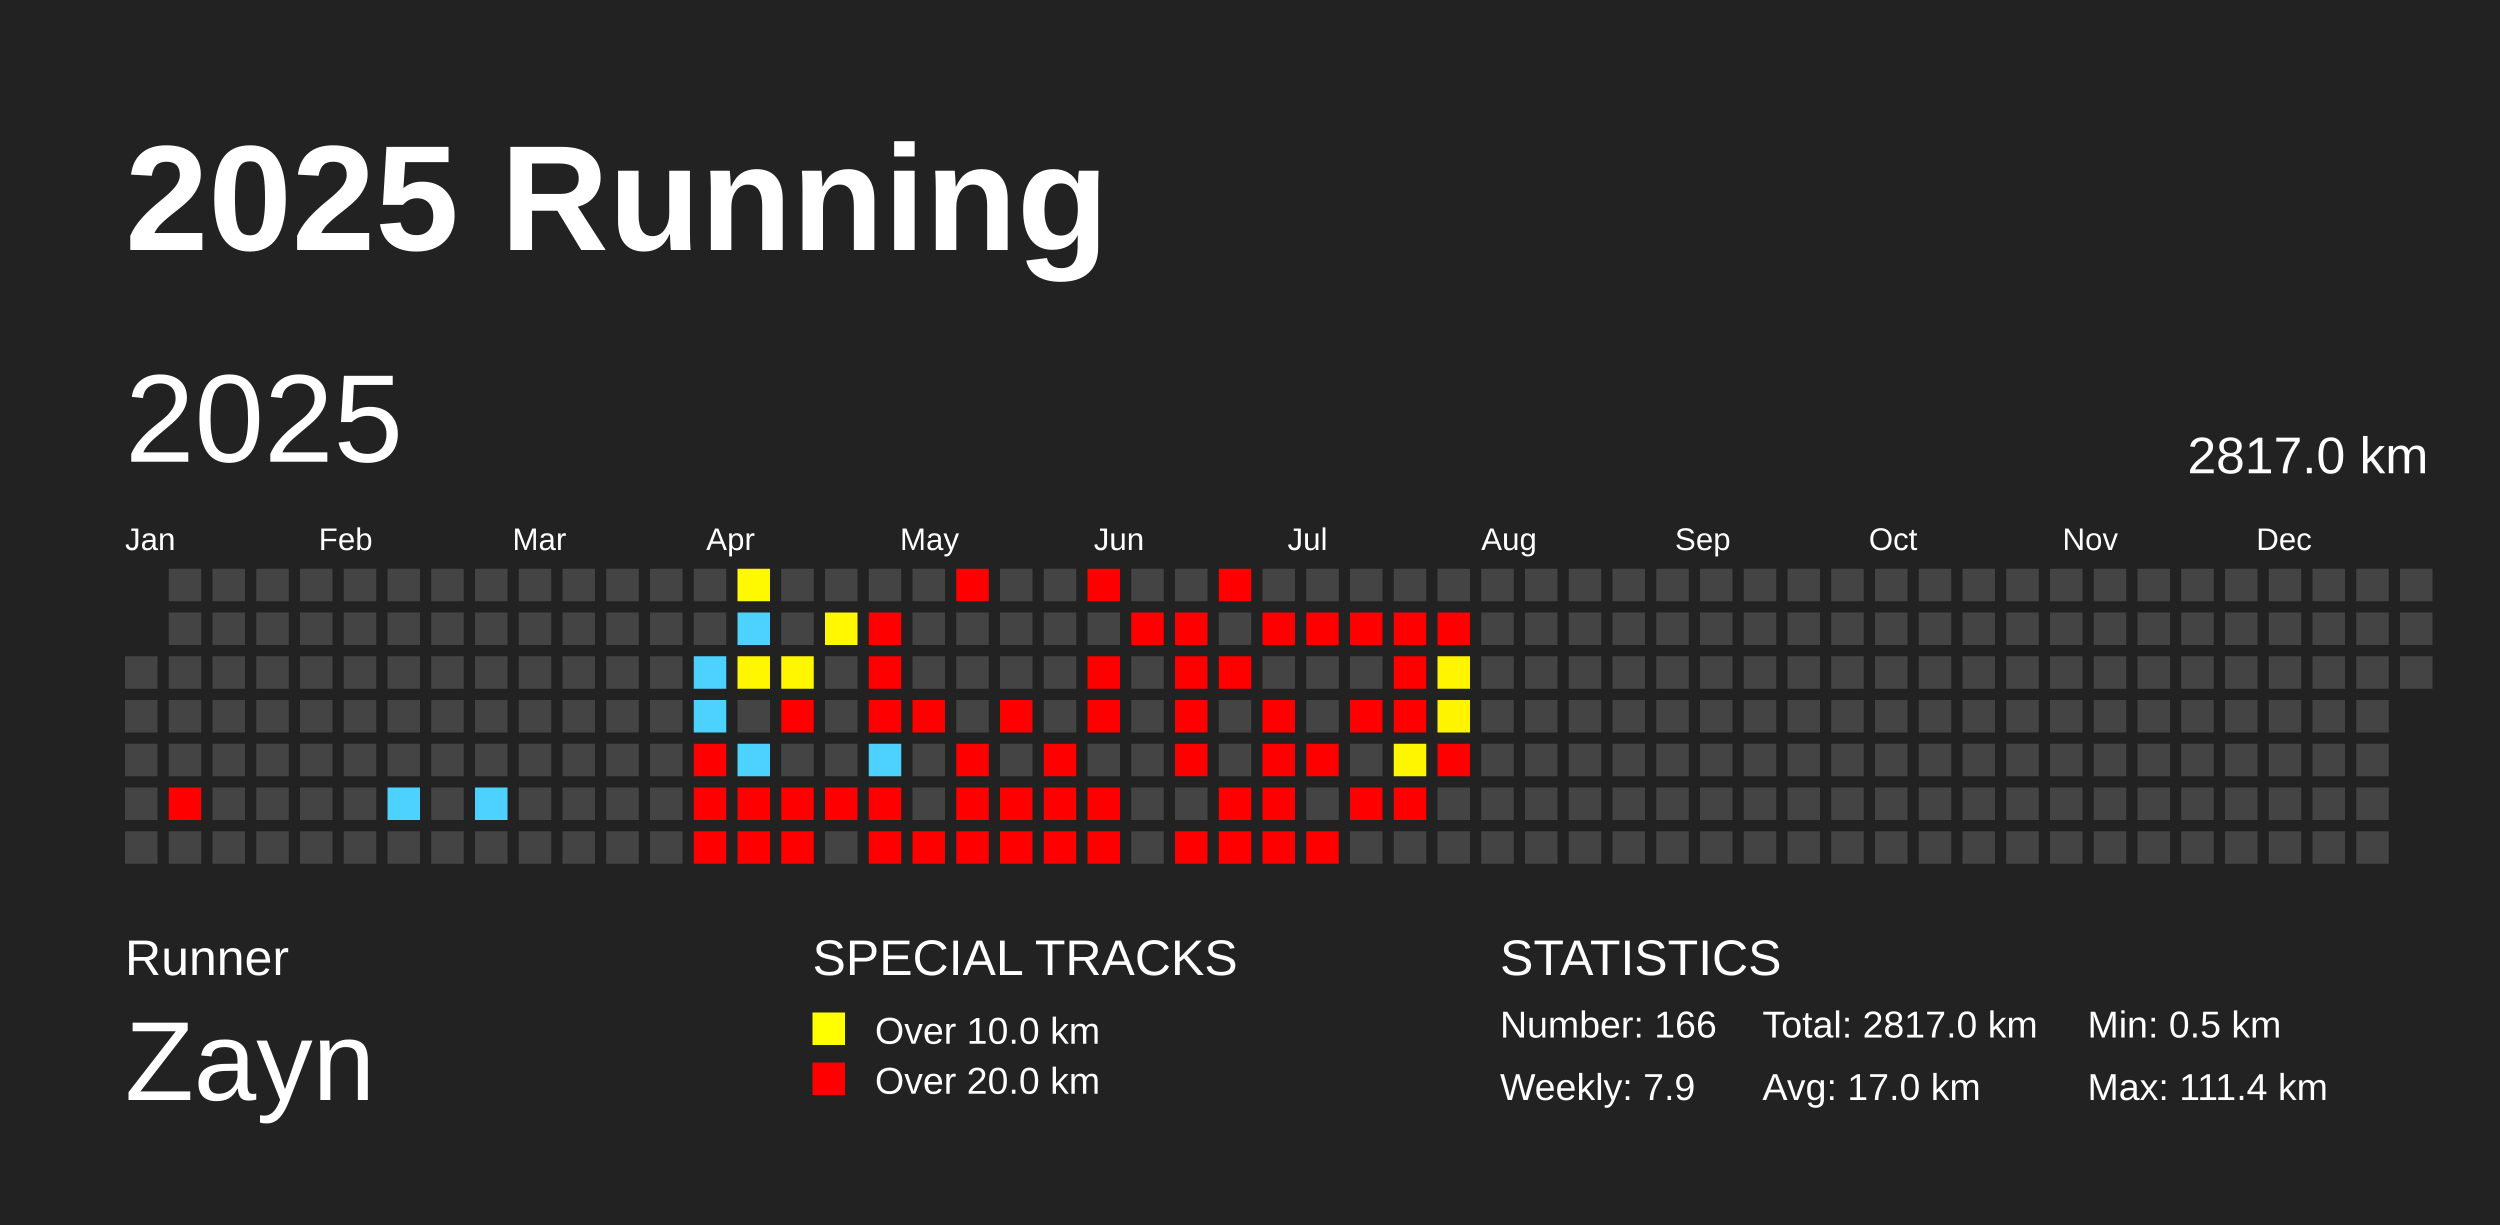
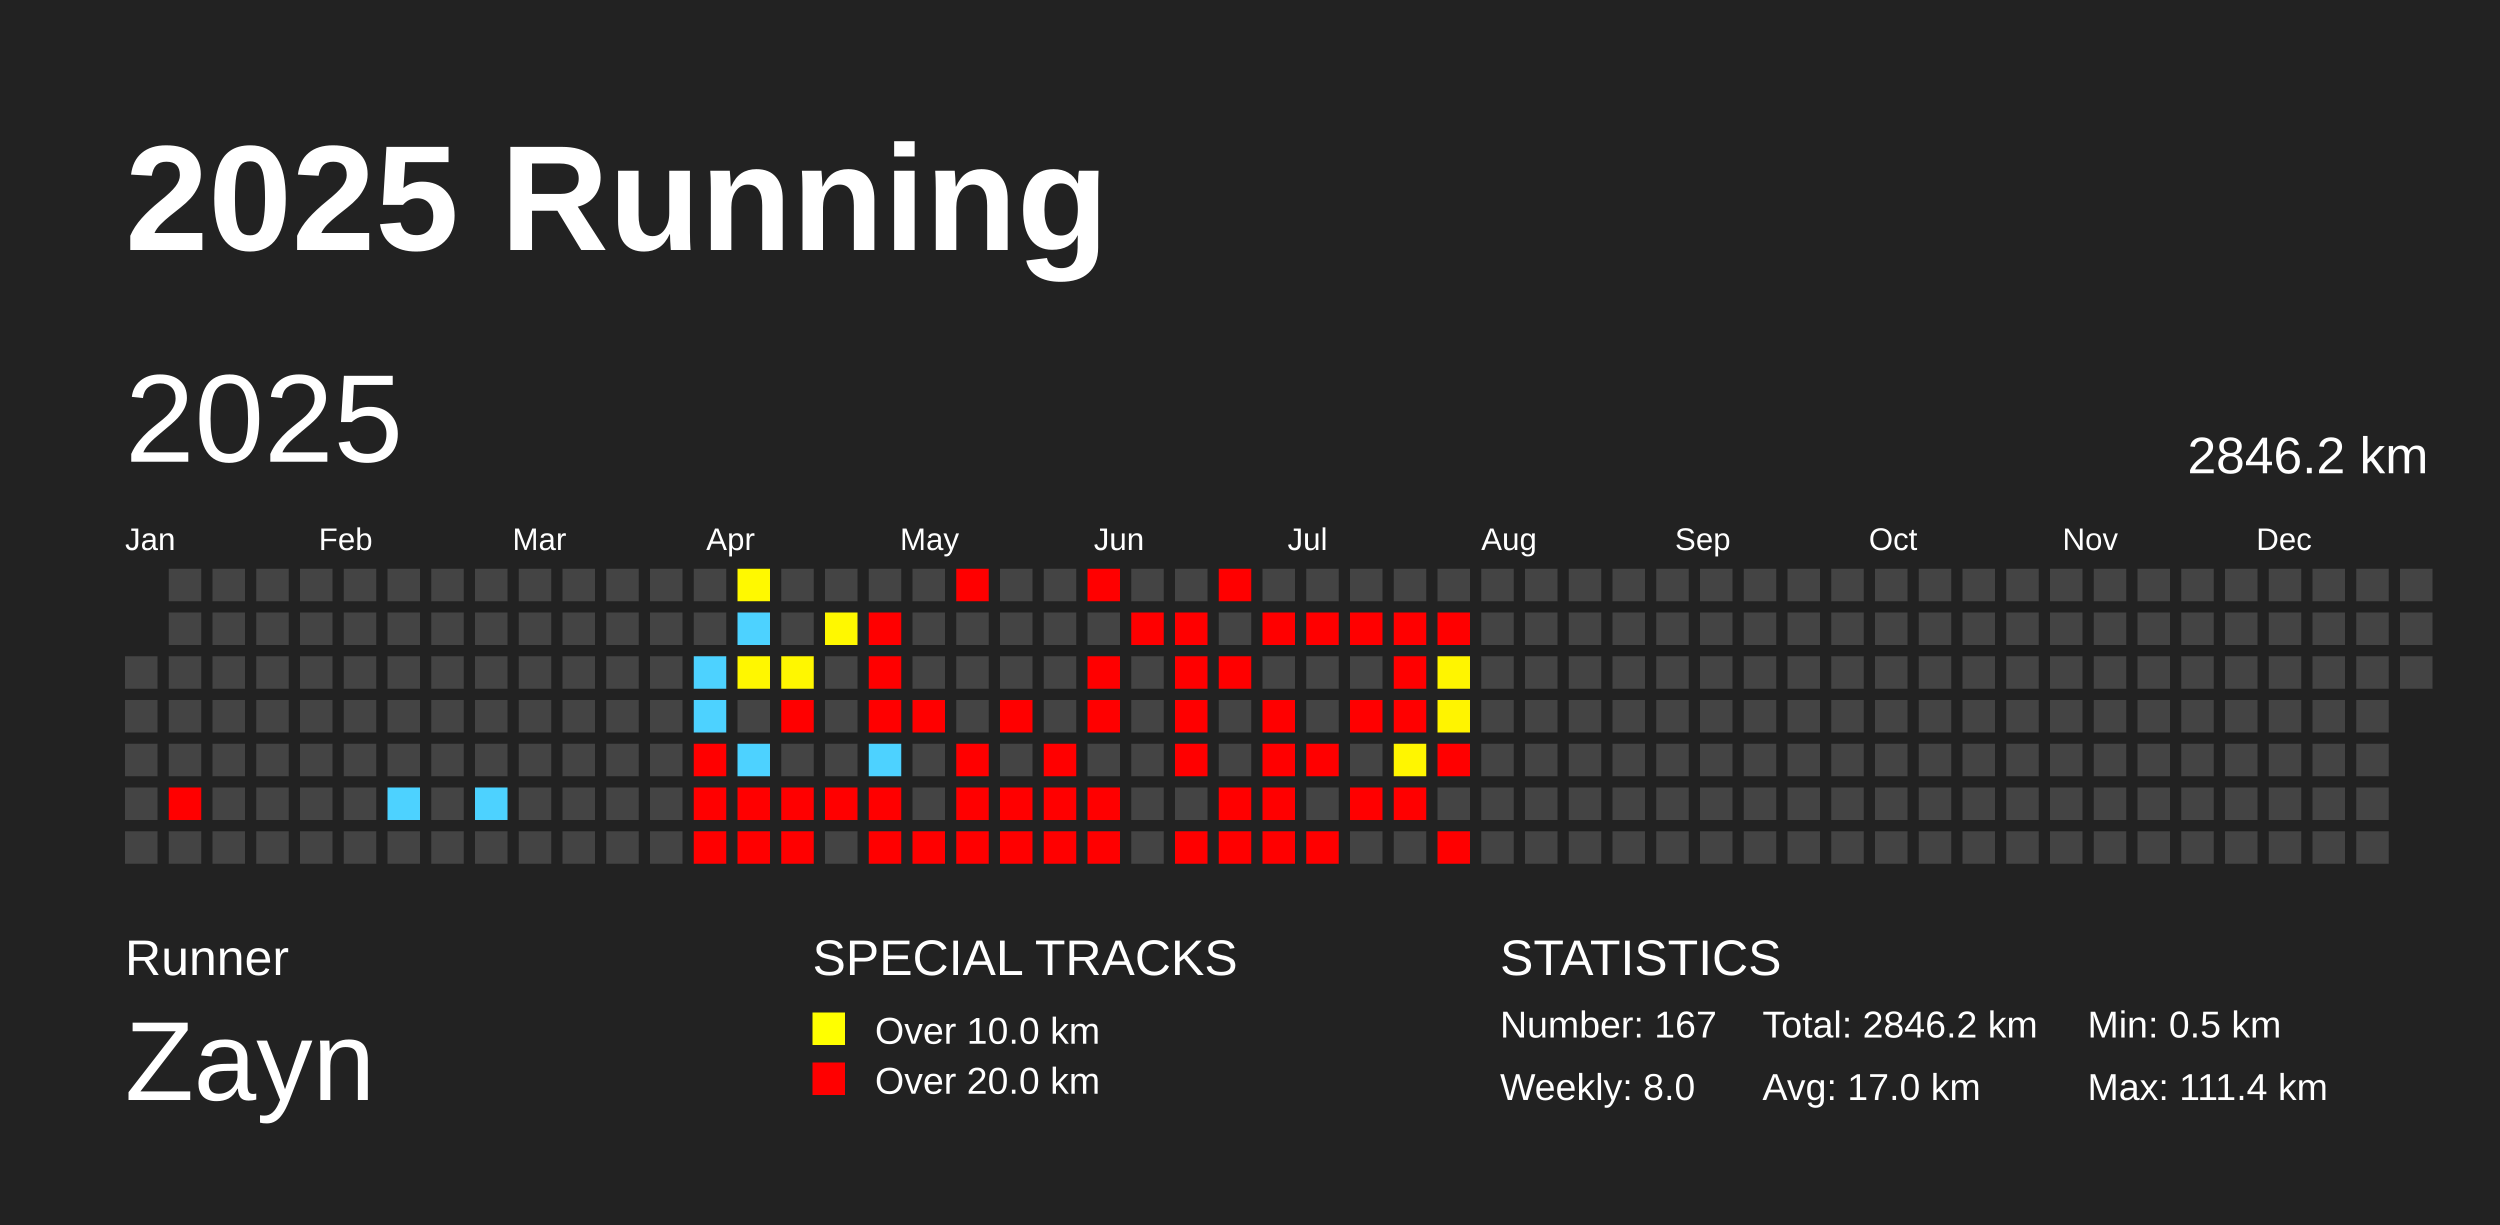
<svg xmlns="http://www.w3.org/2000/svg" baseProfile="full" height="98mm" version="1.1" viewBox="0,0,200,98" width="200mm">
  <defs />
  <rect fill="#222222" height="98" width="200" x="0" y="0" />
  <text fill="#FFFFFF" style="font-size:12px; font-family:Arial; font-weight:bold;" x="10" y="20">2025 Running</text>
  <text fill="#FFFFFF" style="font-size:4px; font-family:Arial" x="10" y="78">Runner</text>
  <text fill="#FFFFFF" style="font-size:9px; font-family:Arial" x="10" y="88">Zayn</text>
  <text fill="#FFFFFF" style="font-size:4px; font-family:Arial" x="65" y="78">SPECIAL TRACKS</text>
  <rect fill="yellow" height="2.6" width="2.6" x="65" y="81" />
  <text fill="#FFFFFF" style="font-size:3px; font-family:Arial" x="70" y="83.5">Over 10.0 km</text>
  <rect fill="red" height="2.6" width="2.6" x="65" y="85" />
  <text fill="#FFFFFF" style="font-size:3px; font-family:Arial" x="70" y="87.5">Over 20.0 km</text>
  <text fill="#FFFFFF" style="font-size:4px; font-family:Arial" x="120" y="78">STATISTICS</text>
-   <text fill="#FFFFFF" style="font-size:3px; font-family:Arial" x="120" y="83">Number: 166</text>
-   <text fill="#FFFFFF" style="font-size:3px; font-family:Arial" x="120" y="88">Weekly: 7.9</text>
-   <text fill="#FFFFFF" style="font-size:3px; font-family:Arial" x="141" y="83">Total: 2817.0 km</text>
+   <text fill="#FFFFFF" style="font-size:3px; font-family:Arial" x="120" y="83">Number: 167</text>
+   <text fill="#FFFFFF" style="font-size:3px; font-family:Arial" x="120" y="88">Weekly: 8.0</text>
+   <text fill="#FFFFFF" style="font-size:3px; font-family:Arial" x="141" y="83">Total: 2846.2 km</text>
  <text fill="#FFFFFF" style="font-size:3px; font-family:Arial" x="141" y="88">Avg: 17.0 km</text>
  <text fill="#FFFFFF" style="font-size:3px; font-family:Arial" x="167" y="83">Min: 0.5 km</text>
  <text fill="#FFFFFF" style="font-size:3px; font-family:Arial" x="167" y="88">Max: 111.4 km</text>
  <text dominant-baseline="hanging" fill="#FFFFFF" style="font-size:10.0px; font-family:Arial;" x="10" y="30">2025</text>
-   <text dominant-baseline="hanging" fill="#FFFFFF" style="font-size:4.125px; font-family:Arial;" x="175" y="35">2817.0 km</text>
+   <text dominant-baseline="hanging" fill="#FFFFFF" style="font-size:4.125px; font-family:Arial;" x="175" y="35">2846.2 km</text>
  <text fill="#FFFFFF" style="font-size:2.5px; font-family:Arial" x="10.0" y="44">Jan</text>
  <text fill="#FFFFFF" style="font-size:2.5px; font-family:Arial" x="25.5" y="44">Feb</text>
  <text fill="#FFFFFF" style="font-size:2.5px; font-family:Arial" x="41.0" y="44">Mar</text>
  <text fill="#FFFFFF" style="font-size:2.5px; font-family:Arial" x="56.5" y="44">Apr</text>
  <text fill="#FFFFFF" style="font-size:2.5px; font-family:Arial" x="72.0" y="44">May</text>
  <text fill="#FFFFFF" style="font-size:2.5px; font-family:Arial" x="87.5" y="44">Jun</text>
  <text fill="#FFFFFF" style="font-size:2.5px; font-family:Arial" x="103.0" y="44">Jul</text>
  <text fill="#FFFFFF" style="font-size:2.5px; font-family:Arial" x="118.5" y="44">Aug</text>
  <text fill="#FFFFFF" style="font-size:2.5px; font-family:Arial" x="134.0" y="44">Sep</text>
  <text fill="#FFFFFF" style="font-size:2.5px; font-family:Arial" x="149.5" y="44">Oct</text>
  <text fill="#FFFFFF" style="font-size:2.5px; font-family:Arial" x="165.0" y="44">Nov</text>
  <text fill="#FFFFFF" style="font-size:2.5px; font-family:Arial" x="180.5" y="44">Dec</text>
  <rect fill="#444444" height="2.6" width="2.6" x="10.0" y="52.5" />
  <rect fill="#444444" height="2.6" width="2.6" x="10.0" y="56.0" />
  <rect fill="#444444" height="2.6" width="2.6" x="10.0" y="59.5" />
  <rect fill="#444444" height="2.6" width="2.6" x="10.0" y="63.0" />
  <rect fill="#444444" height="2.6" width="2.6" x="10.0" y="66.5" />
  <rect fill="#444444" height="2.6" width="2.6" x="13.5" y="45.5" />
  <rect fill="#444444" height="2.6" width="2.6" x="13.5" y="49.0" />
  <rect fill="#444444" height="2.6" width="2.6" x="13.5" y="52.5" />
  <rect fill="#444444" height="2.6" width="2.6" x="13.5" y="56.0" />
  <rect fill="#444444" height="2.6" width="2.6" x="13.5" y="59.5" />
  <rect fill="red" height="2.6" width="2.6" x="13.5" y="63.0" />
  <rect fill="#444444" height="2.6" width="2.6" x="13.5" y="66.5" />
  <rect fill="#444444" height="2.6" width="2.6" x="17.0" y="45.5" />
  <rect fill="#444444" height="2.6" width="2.6" x="17.0" y="49.0" />
  <rect fill="#444444" height="2.6" width="2.6" x="17.0" y="52.5" />
  <rect fill="#444444" height="2.6" width="2.6" x="17.0" y="56.0" />
  <rect fill="#444444" height="2.6" width="2.6" x="17.0" y="59.5" />
  <rect fill="#444444" height="2.6" width="2.6" x="17.0" y="63.0" />
  <rect fill="#444444" height="2.6" width="2.6" x="17.0" y="66.5" />
  <rect fill="#444444" height="2.6" width="2.6" x="20.5" y="45.5" />
  <rect fill="#444444" height="2.6" width="2.6" x="20.5" y="49.0" />
  <rect fill="#444444" height="2.6" width="2.6" x="20.5" y="52.5" />
  <rect fill="#444444" height="2.6" width="2.6" x="20.5" y="56.0" />
  <rect fill="#444444" height="2.6" width="2.6" x="20.5" y="59.5" />
  <rect fill="#444444" height="2.6" width="2.6" x="20.5" y="63.0" />
  <rect fill="#444444" height="2.6" width="2.6" x="20.5" y="66.5" />
  <rect fill="#444444" height="2.6" width="2.6" x="24.0" y="45.5" />
  <rect fill="#444444" height="2.6" width="2.6" x="24.0" y="49.0" />
  <rect fill="#444444" height="2.6" width="2.6" x="24.0" y="52.5" />
  <rect fill="#444444" height="2.6" width="2.6" x="24.0" y="56.0" />
  <rect fill="#444444" height="2.6" width="2.6" x="24.0" y="59.5" />
  <rect fill="#444444" height="2.6" width="2.6" x="24.0" y="63.0" />
  <rect fill="#444444" height="2.6" width="2.6" x="24.0" y="66.5" />
  <rect fill="#444444" height="2.6" width="2.6" x="27.5" y="45.5" />
  <rect fill="#444444" height="2.6" width="2.6" x="27.5" y="49.0" />
  <rect fill="#444444" height="2.6" width="2.6" x="27.5" y="52.5" />
  <rect fill="#444444" height="2.6" width="2.6" x="27.5" y="56.0" />
  <rect fill="#444444" height="2.6" width="2.6" x="27.5" y="59.5" />
  <rect fill="#444444" height="2.6" width="2.6" x="27.5" y="63.0" />
  <rect fill="#444444" height="2.6" width="2.6" x="27.5" y="66.5" />
  <rect fill="#444444" height="2.6" width="2.6" x="31.0" y="45.5" />
  <rect fill="#444444" height="2.6" width="2.6" x="31.0" y="49.0" />
  <rect fill="#444444" height="2.6" width="2.6" x="31.0" y="52.5" />
  <rect fill="#444444" height="2.6" width="2.6" x="31.0" y="56.0" />
  <rect fill="#444444" height="2.6" width="2.6" x="31.0" y="59.5" />
  <rect fill="#4dd2ff" height="2.6" width="2.6" x="31.0" y="63.0" />
  <rect fill="#444444" height="2.6" width="2.6" x="31.0" y="66.5" />
  <rect fill="#444444" height="2.6" width="2.6" x="34.5" y="45.5" />
  <rect fill="#444444" height="2.6" width="2.6" x="34.5" y="49.0" />
  <rect fill="#444444" height="2.6" width="2.6" x="34.5" y="52.5" />
  <rect fill="#444444" height="2.6" width="2.6" x="34.5" y="56.0" />
  <rect fill="#444444" height="2.6" width="2.6" x="34.5" y="59.5" />
  <rect fill="#444444" height="2.6" width="2.6" x="34.5" y="63.0" />
  <rect fill="#444444" height="2.6" width="2.6" x="34.5" y="66.5" />
  <rect fill="#444444" height="2.6" width="2.6" x="38.0" y="45.5" />
  <rect fill="#444444" height="2.6" width="2.6" x="38.0" y="49.0" />
  <rect fill="#444444" height="2.6" width="2.6" x="38.0" y="52.5" />
  <rect fill="#444444" height="2.6" width="2.6" x="38.0" y="56.0" />
  <rect fill="#444444" height="2.6" width="2.6" x="38.0" y="59.5" />
  <rect fill="#4dd2ff" height="2.6" width="2.6" x="38.0" y="63.0" />
  <rect fill="#444444" height="2.6" width="2.6" x="38.0" y="66.5" />
  <rect fill="#444444" height="2.6" width="2.6" x="41.5" y="45.5" />
  <rect fill="#444444" height="2.6" width="2.6" x="41.5" y="49.0" />
  <rect fill="#444444" height="2.6" width="2.6" x="41.5" y="52.5" />
  <rect fill="#444444" height="2.6" width="2.6" x="41.5" y="56.0" />
  <rect fill="#444444" height="2.6" width="2.6" x="41.5" y="59.5" />
  <rect fill="#444444" height="2.6" width="2.6" x="41.5" y="63.0" />
  <rect fill="#444444" height="2.6" width="2.6" x="41.5" y="66.5" />
  <rect fill="#444444" height="2.6" width="2.6" x="45.0" y="45.5" />
  <rect fill="#444444" height="2.6" width="2.6" x="45.0" y="49.0" />
  <rect fill="#444444" height="2.6" width="2.6" x="45.0" y="52.5" />
  <rect fill="#444444" height="2.6" width="2.6" x="45.0" y="56.0" />
  <rect fill="#444444" height="2.6" width="2.6" x="45.0" y="59.5" />
  <rect fill="#444444" height="2.6" width="2.6" x="45.0" y="63.0" />
  <rect fill="#444444" height="2.6" width="2.6" x="45.0" y="66.5" />
  <rect fill="#444444" height="2.6" width="2.6" x="48.5" y="45.5" />
  <rect fill="#444444" height="2.6" width="2.6" x="48.5" y="49.0" />
  <rect fill="#444444" height="2.6" width="2.6" x="48.5" y="52.5" />
  <rect fill="#444444" height="2.6" width="2.6" x="48.5" y="56.0" />
  <rect fill="#444444" height="2.6" width="2.6" x="48.5" y="59.5" />
  <rect fill="#444444" height="2.6" width="2.6" x="48.5" y="63.0" />
  <rect fill="#444444" height="2.6" width="2.6" x="48.5" y="66.5" />
  <rect fill="#444444" height="2.6" width="2.6" x="52.0" y="45.5" />
  <rect fill="#444444" height="2.6" width="2.6" x="52.0" y="49.0" />
  <rect fill="#444444" height="2.6" width="2.6" x="52.0" y="52.5" />
  <rect fill="#444444" height="2.6" width="2.6" x="52.0" y="56.0" />
  <rect fill="#444444" height="2.6" width="2.6" x="52.0" y="59.5" />
  <rect fill="#444444" height="2.6" width="2.6" x="52.0" y="63.0" />
  <rect fill="#444444" height="2.6" width="2.6" x="52.0" y="66.5" />
  <rect fill="#444444" height="2.6" width="2.6" x="55.5" y="45.5" />
  <rect fill="#444444" height="2.6" width="2.6" x="55.5" y="49.0" />
  <rect fill="#4dd2ff" height="2.6" width="2.6" x="55.5" y="52.5" />
  <rect fill="#4dd2ff" height="2.6" width="2.6" x="55.5" y="56.0" />
  <rect fill="red" height="2.6" width="2.6" x="55.5" y="59.5" />
  <rect fill="red" height="2.6" width="2.6" x="55.5" y="63.0" />
  <rect fill="red" height="2.6" width="2.6" x="55.5" y="66.5" />
  <rect fill="#fff900" height="2.6" width="2.6" x="59.0" y="45.5" />
  <rect fill="#4dd2ff" height="2.6" width="2.6" x="59.0" y="49.0" />
  <rect fill="#fff700" height="2.6" width="2.6" x="59.0" y="52.5" />
  <rect fill="#444444" height="2.6" width="2.6" x="59.0" y="56.0" />
  <rect fill="#4dd2ff" height="2.6" width="2.6" x="59.0" y="59.5" />
  <rect fill="red" height="2.6" width="2.6" x="59.0" y="63.0" />
  <rect fill="red" height="2.6" width="2.6" x="59.0" y="66.5" />
  <rect fill="#444444" height="2.6" width="2.6" x="62.5" y="45.5" />
  <rect fill="#444444" height="2.6" width="2.6" x="62.5" y="49.0" />
  <rect fill="#fff700" height="2.6" width="2.6" x="62.5" y="52.5" />
  <rect fill="red" height="2.6" width="2.6" x="62.5" y="56.0" />
  <rect fill="#444444" height="2.6" width="2.6" x="62.5" y="59.5" />
  <rect fill="red" height="2.6" width="2.6" x="62.5" y="63.0" />
  <rect fill="red" height="2.6" width="2.6" x="62.5" y="66.5" />
  <rect fill="#444444" height="2.6" width="2.6" x="66.0" y="45.5" />
  <rect fill="#fff800" height="2.6" width="2.6" x="66.0" y="49.0" />
  <rect fill="#444444" height="2.6" width="2.6" x="66.0" y="52.5" />
  <rect fill="#444444" height="2.6" width="2.6" x="66.0" y="56.0" />
  <rect fill="#444444" height="2.6" width="2.6" x="66.0" y="59.5" />
  <rect fill="red" height="2.6" width="2.6" x="66.0" y="63.0" />
  <rect fill="#444444" height="2.6" width="2.6" x="66.0" y="66.5" />
  <rect fill="#444444" height="2.6" width="2.6" x="69.5" y="45.5" />
  <rect fill="red" height="2.6" width="2.6" x="69.5" y="49.0" />
  <rect fill="red" height="2.6" width="2.6" x="69.5" y="52.5" />
  <rect fill="red" height="2.6" width="2.6" x="69.5" y="56.0" />
  <rect fill="#4dd2ff" height="2.6" width="2.6" x="69.5" y="59.5" />
  <rect fill="red" height="2.6" width="2.6" x="69.5" y="63.0" />
  <rect fill="red" height="2.6" width="2.6" x="69.5" y="66.5" />
  <rect fill="#444444" height="2.6" width="2.6" x="73.0" y="45.5" />
  <rect fill="#444444" height="2.6" width="2.6" x="73.0" y="49.0" />
  <rect fill="#444444" height="2.6" width="2.6" x="73.0" y="52.5" />
  <rect fill="red" height="2.6" width="2.6" x="73.0" y="56.0" />
  <rect fill="#444444" height="2.6" width="2.6" x="73.0" y="59.5" />
  <rect fill="#444444" height="2.6" width="2.6" x="73.0" y="63.0" />
  <rect fill="red" height="2.6" width="2.6" x="73.0" y="66.5" />
  <rect fill="red" height="2.6" width="2.6" x="76.5" y="45.5" />
  <rect fill="#444444" height="2.6" width="2.6" x="76.5" y="49.0" />
  <rect fill="#444444" height="2.6" width="2.6" x="76.5" y="52.5" />
  <rect fill="#444444" height="2.6" width="2.6" x="76.5" y="56.0" />
  <rect fill="red" height="2.6" width="2.6" x="76.5" y="59.5" />
  <rect fill="red" height="2.6" width="2.6" x="76.5" y="63.0" />
  <rect fill="red" height="2.6" width="2.6" x="76.5" y="66.5" />
  <rect fill="#444444" height="2.6" width="2.6" x="80.0" y="45.5" />
  <rect fill="#444444" height="2.6" width="2.6" x="80.0" y="49.0" />
  <rect fill="#444444" height="2.6" width="2.6" x="80.0" y="52.5" />
  <rect fill="red" height="2.6" width="2.6" x="80.0" y="56.0" />
  <rect fill="#444444" height="2.6" width="2.6" x="80.0" y="59.5" />
  <rect fill="red" height="2.6" width="2.6" x="80.0" y="63.0" />
  <rect fill="red" height="2.6" width="2.6" x="80.0" y="66.5" />
  <rect fill="#444444" height="2.6" width="2.6" x="83.5" y="45.5" />
  <rect fill="#444444" height="2.6" width="2.6" x="83.5" y="49.0" />
  <rect fill="#444444" height="2.6" width="2.6" x="83.5" y="52.5" />
  <rect fill="#444444" height="2.6" width="2.6" x="83.5" y="56.0" />
  <rect fill="red" height="2.6" width="2.6" x="83.5" y="59.5" />
  <rect fill="red" height="2.6" width="2.6" x="83.5" y="63.0" />
  <rect fill="red" height="2.6" width="2.6" x="83.5" y="66.5" />
  <rect fill="red" height="2.6" width="2.6" x="87.0" y="45.5" />
  <rect fill="#444444" height="2.6" width="2.6" x="87.0" y="49.0" />
  <rect fill="red" height="2.6" width="2.6" x="87.0" y="52.5" />
  <rect fill="red" height="2.6" width="2.6" x="87.0" y="56.0" />
  <rect fill="#444444" height="2.6" width="2.6" x="87.0" y="59.5" />
  <rect fill="red" height="2.6" width="2.6" x="87.0" y="63.0" />
  <rect fill="red" height="2.6" width="2.6" x="87.0" y="66.5" />
  <rect fill="#444444" height="2.6" width="2.6" x="90.5" y="45.5" />
  <rect fill="red" height="2.6" width="2.6" x="90.5" y="49.0" />
  <rect fill="#444444" height="2.6" width="2.6" x="90.5" y="52.5" />
  <rect fill="#444444" height="2.6" width="2.6" x="90.5" y="56.0" />
  <rect fill="#444444" height="2.6" width="2.6" x="90.5" y="59.5" />
  <rect fill="#444444" height="2.6" width="2.6" x="90.5" y="63.0" />
  <rect fill="#444444" height="2.6" width="2.6" x="90.5" y="66.5" />
  <rect fill="#444444" height="2.6" width="2.6" x="94.0" y="45.5" />
  <rect fill="red" height="2.6" width="2.6" x="94.0" y="49.0" />
  <rect fill="red" height="2.6" width="2.6" x="94.0" y="52.5" />
  <rect fill="red" height="2.6" width="2.6" x="94.0" y="56.0" />
  <rect fill="red" height="2.6" width="2.6" x="94.0" y="59.5" />
  <rect fill="#444444" height="2.6" width="2.6" x="94.0" y="63.0" />
  <rect fill="red" height="2.6" width="2.6" x="94.0" y="66.5" />
  <rect fill="red" height="2.6" width="2.6" x="97.5" y="45.5" />
  <rect fill="#444444" height="2.6" width="2.6" x="97.5" y="49.0" />
  <rect fill="red" height="2.6" width="2.6" x="97.5" y="52.5" />
  <rect fill="#444444" height="2.6" width="2.6" x="97.5" y="56.0" />
  <rect fill="#444444" height="2.6" width="2.6" x="97.5" y="59.5" />
  <rect fill="red" height="2.6" width="2.6" x="97.5" y="63.0" />
  <rect fill="red" height="2.6" width="2.6" x="97.5" y="66.5" />
  <rect fill="#444444" height="2.6" width="2.6" x="101.0" y="45.5" />
  <rect fill="red" height="2.6" width="2.6" x="101.0" y="49.0" />
  <rect fill="#444444" height="2.6" width="2.6" x="101.0" y="52.5" />
  <rect fill="red" height="2.6" width="2.6" x="101.0" y="56.0" />
  <rect fill="red" height="2.6" width="2.6" x="101.0" y="59.5" />
  <rect fill="red" height="2.6" width="2.6" x="101.0" y="63.0" />
  <rect fill="red" height="2.6" width="2.6" x="101.0" y="66.5" />
  <rect fill="#444444" height="2.6" width="2.6" x="104.5" y="45.5" />
  <rect fill="red" height="2.6" width="2.6" x="104.5" y="49.0" />
  <rect fill="#444444" height="2.6" width="2.6" x="104.5" y="52.5" />
  <rect fill="#444444" height="2.6" width="2.6" x="104.5" y="56.0" />
  <rect fill="red" height="2.6" width="2.6" x="104.5" y="59.5" />
  <rect fill="#444444" height="2.6" width="2.6" x="104.5" y="63.0" />
  <rect fill="red" height="2.6" width="2.6" x="104.5" y="66.5" />
  <rect fill="#444444" height="2.6" width="2.6" x="108.0" y="45.5" />
  <rect fill="red" height="2.6" width="2.6" x="108.0" y="49.0" />
  <rect fill="#444444" height="2.6" width="2.6" x="108.0" y="52.5" />
  <rect fill="red" height="2.6" width="2.6" x="108.0" y="56.0" />
  <rect fill="#444444" height="2.6" width="2.6" x="108.0" y="59.5" />
  <rect fill="red" height="2.6" width="2.6" x="108.0" y="63.0" />
  <rect fill="#444444" height="2.6" width="2.6" x="108.0" y="66.5" />
  <rect fill="#444444" height="2.6" width="2.6" x="111.5" y="45.5" />
  <rect fill="red" height="2.6" width="2.6" x="111.5" y="49.0" />
  <rect fill="red" height="2.6" width="2.6" x="111.5" y="52.5" />
  <rect fill="red" height="2.6" width="2.6" x="111.5" y="56.0" />
  <rect fill="#fff600" height="2.6" width="2.6" x="111.5" y="59.5" />
  <rect fill="red" height="2.6" width="2.6" x="111.5" y="63.0" />
  <rect fill="#444444" height="2.6" width="2.6" x="111.5" y="66.5" />
  <rect fill="#444444" height="2.6" width="2.6" x="115.0" y="45.5" />
  <rect fill="red" height="2.6" width="2.6" x="115.0" y="49.0" />
  <rect fill="#fff500" height="2.6" width="2.6" x="115.0" y="52.5" />
  <rect fill="#fff400" height="2.6" width="2.6" x="115.0" y="56.0" />
  <rect fill="red" height="2.6" width="2.6" x="115.0" y="59.5" />
  <rect fill="#444444" height="2.6" width="2.6" x="115.0" y="63.0" />
-   <rect fill="#444444" height="2.6" width="2.6" x="115.0" y="66.5" />
+   <rect fill="red" height="2.6" width="2.6" x="115.0" y="66.5" />
  <rect fill="#444444" height="2.6" width="2.6" x="118.5" y="45.5" />
  <rect fill="#444444" height="2.6" width="2.6" x="118.5" y="49.0" />
  <rect fill="#444444" height="2.6" width="2.6" x="118.5" y="52.5" />
  <rect fill="#444444" height="2.6" width="2.6" x="118.5" y="56.0" />
  <rect fill="#444444" height="2.6" width="2.6" x="118.5" y="59.5" />
  <rect fill="#444444" height="2.6" width="2.6" x="118.5" y="63.0" />
  <rect fill="#444444" height="2.6" width="2.6" x="118.5" y="66.5" />
  <rect fill="#444444" height="2.6" width="2.6" x="122.0" y="45.5" />
  <rect fill="#444444" height="2.6" width="2.6" x="122.0" y="49.0" />
  <rect fill="#444444" height="2.6" width="2.6" x="122.0" y="52.5" />
  <rect fill="#444444" height="2.6" width="2.6" x="122.0" y="56.0" />
  <rect fill="#444444" height="2.6" width="2.6" x="122.0" y="59.5" />
  <rect fill="#444444" height="2.6" width="2.6" x="122.0" y="63.0" />
  <rect fill="#444444" height="2.6" width="2.6" x="122.0" y="66.5" />
  <rect fill="#444444" height="2.6" width="2.6" x="125.5" y="45.5" />
  <rect fill="#444444" height="2.6" width="2.6" x="125.5" y="49.0" />
  <rect fill="#444444" height="2.6" width="2.6" x="125.5" y="52.5" />
  <rect fill="#444444" height="2.6" width="2.6" x="125.5" y="56.0" />
  <rect fill="#444444" height="2.6" width="2.6" x="125.5" y="59.5" />
  <rect fill="#444444" height="2.6" width="2.6" x="125.5" y="63.0" />
  <rect fill="#444444" height="2.6" width="2.6" x="125.5" y="66.5" />
  <rect fill="#444444" height="2.6" width="2.6" x="129.0" y="45.5" />
  <rect fill="#444444" height="2.6" width="2.6" x="129.0" y="49.0" />
  <rect fill="#444444" height="2.6" width="2.6" x="129.0" y="52.5" />
  <rect fill="#444444" height="2.6" width="2.6" x="129.0" y="56.0" />
  <rect fill="#444444" height="2.6" width="2.6" x="129.0" y="59.5" />
  <rect fill="#444444" height="2.6" width="2.6" x="129.0" y="63.0" />
  <rect fill="#444444" height="2.6" width="2.6" x="129.0" y="66.5" />
  <rect fill="#444444" height="2.6" width="2.6" x="132.5" y="45.5" />
  <rect fill="#444444" height="2.6" width="2.6" x="132.5" y="49.0" />
  <rect fill="#444444" height="2.6" width="2.6" x="132.5" y="52.5" />
  <rect fill="#444444" height="2.6" width="2.6" x="132.5" y="56.0" />
  <rect fill="#444444" height="2.6" width="2.6" x="132.5" y="59.5" />
  <rect fill="#444444" height="2.6" width="2.6" x="132.5" y="63.0" />
  <rect fill="#444444" height="2.6" width="2.6" x="132.5" y="66.5" />
  <rect fill="#444444" height="2.6" width="2.6" x="136.0" y="45.5" />
  <rect fill="#444444" height="2.6" width="2.6" x="136.0" y="49.0" />
  <rect fill="#444444" height="2.6" width="2.6" x="136.0" y="52.5" />
  <rect fill="#444444" height="2.6" width="2.6" x="136.0" y="56.0" />
  <rect fill="#444444" height="2.6" width="2.6" x="136.0" y="59.5" />
  <rect fill="#444444" height="2.6" width="2.6" x="136.0" y="63.0" />
  <rect fill="#444444" height="2.6" width="2.6" x="136.0" y="66.5" />
  <rect fill="#444444" height="2.6" width="2.6" x="139.5" y="45.5" />
  <rect fill="#444444" height="2.6" width="2.6" x="139.5" y="49.0" />
  <rect fill="#444444" height="2.6" width="2.6" x="139.5" y="52.5" />
  <rect fill="#444444" height="2.6" width="2.6" x="139.5" y="56.0" />
  <rect fill="#444444" height="2.6" width="2.6" x="139.5" y="59.5" />
  <rect fill="#444444" height="2.6" width="2.6" x="139.5" y="63.0" />
  <rect fill="#444444" height="2.6" width="2.6" x="139.5" y="66.5" />
  <rect fill="#444444" height="2.6" width="2.6" x="143.0" y="45.5" />
  <rect fill="#444444" height="2.6" width="2.6" x="143.0" y="49.0" />
  <rect fill="#444444" height="2.6" width="2.6" x="143.0" y="52.5" />
  <rect fill="#444444" height="2.6" width="2.6" x="143.0" y="56.0" />
  <rect fill="#444444" height="2.6" width="2.6" x="143.0" y="59.5" />
  <rect fill="#444444" height="2.6" width="2.6" x="143.0" y="63.0" />
  <rect fill="#444444" height="2.6" width="2.6" x="143.0" y="66.5" />
  <rect fill="#444444" height="2.6" width="2.6" x="146.5" y="45.5" />
  <rect fill="#444444" height="2.6" width="2.6" x="146.5" y="49.0" />
  <rect fill="#444444" height="2.6" width="2.6" x="146.5" y="52.5" />
  <rect fill="#444444" height="2.6" width="2.6" x="146.5" y="56.0" />
  <rect fill="#444444" height="2.6" width="2.6" x="146.5" y="59.5" />
  <rect fill="#444444" height="2.6" width="2.6" x="146.5" y="63.0" />
  <rect fill="#444444" height="2.6" width="2.6" x="146.5" y="66.5" />
  <rect fill="#444444" height="2.6" width="2.6" x="150.0" y="45.5" />
  <rect fill="#444444" height="2.6" width="2.6" x="150.0" y="49.0" />
  <rect fill="#444444" height="2.6" width="2.6" x="150.0" y="52.5" />
  <rect fill="#444444" height="2.6" width="2.6" x="150.0" y="56.0" />
  <rect fill="#444444" height="2.6" width="2.6" x="150.0" y="59.5" />
  <rect fill="#444444" height="2.6" width="2.6" x="150.0" y="63.0" />
  <rect fill="#444444" height="2.6" width="2.6" x="150.0" y="66.5" />
  <rect fill="#444444" height="2.6" width="2.6" x="153.5" y="45.5" />
  <rect fill="#444444" height="2.6" width="2.6" x="153.5" y="49.0" />
  <rect fill="#444444" height="2.6" width="2.6" x="153.5" y="52.5" />
  <rect fill="#444444" height="2.6" width="2.6" x="153.5" y="56.0" />
  <rect fill="#444444" height="2.6" width="2.6" x="153.5" y="59.5" />
  <rect fill="#444444" height="2.6" width="2.6" x="153.5" y="63.0" />
  <rect fill="#444444" height="2.6" width="2.6" x="153.5" y="66.5" />
  <rect fill="#444444" height="2.6" width="2.6" x="157.0" y="45.5" />
  <rect fill="#444444" height="2.6" width="2.6" x="157.0" y="49.0" />
  <rect fill="#444444" height="2.6" width="2.6" x="157.0" y="52.5" />
  <rect fill="#444444" height="2.6" width="2.6" x="157.0" y="56.0" />
  <rect fill="#444444" height="2.6" width="2.6" x="157.0" y="59.5" />
  <rect fill="#444444" height="2.6" width="2.6" x="157.0" y="63.0" />
  <rect fill="#444444" height="2.6" width="2.6" x="157.0" y="66.5" />
  <rect fill="#444444" height="2.6" width="2.6" x="160.5" y="45.5" />
  <rect fill="#444444" height="2.6" width="2.6" x="160.5" y="49.0" />
  <rect fill="#444444" height="2.6" width="2.6" x="160.5" y="52.5" />
  <rect fill="#444444" height="2.6" width="2.6" x="160.5" y="56.0" />
  <rect fill="#444444" height="2.6" width="2.6" x="160.5" y="59.5" />
  <rect fill="#444444" height="2.6" width="2.6" x="160.5" y="63.0" />
  <rect fill="#444444" height="2.6" width="2.6" x="160.5" y="66.5" />
  <rect fill="#444444" height="2.6" width="2.6" x="164.0" y="45.5" />
  <rect fill="#444444" height="2.6" width="2.6" x="164.0" y="49.0" />
  <rect fill="#444444" height="2.6" width="2.6" x="164.0" y="52.5" />
  <rect fill="#444444" height="2.6" width="2.6" x="164.0" y="56.0" />
  <rect fill="#444444" height="2.6" width="2.6" x="164.0" y="59.5" />
  <rect fill="#444444" height="2.6" width="2.6" x="164.0" y="63.0" />
  <rect fill="#444444" height="2.6" width="2.6" x="164.0" y="66.5" />
  <rect fill="#444444" height="2.6" width="2.6" x="167.5" y="45.5" />
  <rect fill="#444444" height="2.6" width="2.6" x="167.5" y="49.0" />
  <rect fill="#444444" height="2.6" width="2.6" x="167.5" y="52.5" />
  <rect fill="#444444" height="2.6" width="2.6" x="167.5" y="56.0" />
  <rect fill="#444444" height="2.6" width="2.6" x="167.5" y="59.5" />
  <rect fill="#444444" height="2.6" width="2.6" x="167.5" y="63.0" />
  <rect fill="#444444" height="2.6" width="2.6" x="167.5" y="66.5" />
  <rect fill="#444444" height="2.6" width="2.6" x="171.0" y="45.5" />
  <rect fill="#444444" height="2.6" width="2.6" x="171.0" y="49.0" />
  <rect fill="#444444" height="2.6" width="2.6" x="171.0" y="52.5" />
  <rect fill="#444444" height="2.6" width="2.6" x="171.0" y="56.0" />
  <rect fill="#444444" height="2.6" width="2.6" x="171.0" y="59.5" />
  <rect fill="#444444" height="2.6" width="2.6" x="171.0" y="63.0" />
  <rect fill="#444444" height="2.6" width="2.6" x="171.0" y="66.5" />
  <rect fill="#444444" height="2.6" width="2.6" x="174.5" y="45.5" />
  <rect fill="#444444" height="2.6" width="2.6" x="174.5" y="49.0" />
  <rect fill="#444444" height="2.6" width="2.6" x="174.5" y="52.5" />
  <rect fill="#444444" height="2.6" width="2.6" x="174.5" y="56.0" />
  <rect fill="#444444" height="2.6" width="2.6" x="174.5" y="59.5" />
  <rect fill="#444444" height="2.6" width="2.6" x="174.5" y="63.0" />
  <rect fill="#444444" height="2.6" width="2.6" x="174.5" y="66.5" />
  <rect fill="#444444" height="2.6" width="2.6" x="178.0" y="45.5" />
  <rect fill="#444444" height="2.6" width="2.6" x="178.0" y="49.0" />
  <rect fill="#444444" height="2.6" width="2.6" x="178.0" y="52.5" />
  <rect fill="#444444" height="2.6" width="2.6" x="178.0" y="56.0" />
  <rect fill="#444444" height="2.6" width="2.6" x="178.0" y="59.5" />
  <rect fill="#444444" height="2.6" width="2.6" x="178.0" y="63.0" />
  <rect fill="#444444" height="2.6" width="2.6" x="178.0" y="66.5" />
  <rect fill="#444444" height="2.6" width="2.6" x="181.5" y="45.5" />
  <rect fill="#444444" height="2.6" width="2.6" x="181.5" y="49.0" />
  <rect fill="#444444" height="2.6" width="2.6" x="181.5" y="52.5" />
  <rect fill="#444444" height="2.6" width="2.6" x="181.5" y="56.0" />
  <rect fill="#444444" height="2.6" width="2.6" x="181.5" y="59.5" />
  <rect fill="#444444" height="2.6" width="2.6" x="181.5" y="63.0" />
  <rect fill="#444444" height="2.6" width="2.6" x="181.5" y="66.5" />
  <rect fill="#444444" height="2.6" width="2.6" x="185.0" y="45.5" />
  <rect fill="#444444" height="2.6" width="2.6" x="185.0" y="49.0" />
  <rect fill="#444444" height="2.6" width="2.6" x="185.0" y="52.5" />
  <rect fill="#444444" height="2.6" width="2.6" x="185.0" y="56.0" />
  <rect fill="#444444" height="2.6" width="2.6" x="185.0" y="59.5" />
  <rect fill="#444444" height="2.6" width="2.6" x="185.0" y="63.0" />
  <rect fill="#444444" height="2.6" width="2.6" x="185.0" y="66.5" />
  <rect fill="#444444" height="2.6" width="2.6" x="188.5" y="45.5" />
  <rect fill="#444444" height="2.6" width="2.6" x="188.5" y="49.0" />
  <rect fill="#444444" height="2.6" width="2.6" x="188.5" y="52.5" />
  <rect fill="#444444" height="2.6" width="2.6" x="188.5" y="56.0" />
  <rect fill="#444444" height="2.6" width="2.6" x="188.5" y="59.5" />
  <rect fill="#444444" height="2.6" width="2.6" x="188.5" y="63.0" />
  <rect fill="#444444" height="2.6" width="2.6" x="188.5" y="66.5" />
  <rect fill="#444444" height="2.6" width="2.6" x="192.0" y="45.5" />
  <rect fill="#444444" height="2.6" width="2.6" x="192.0" y="49.0" />
  <rect fill="#444444" height="2.6" width="2.6" x="192.0" y="52.5" />
</svg>
